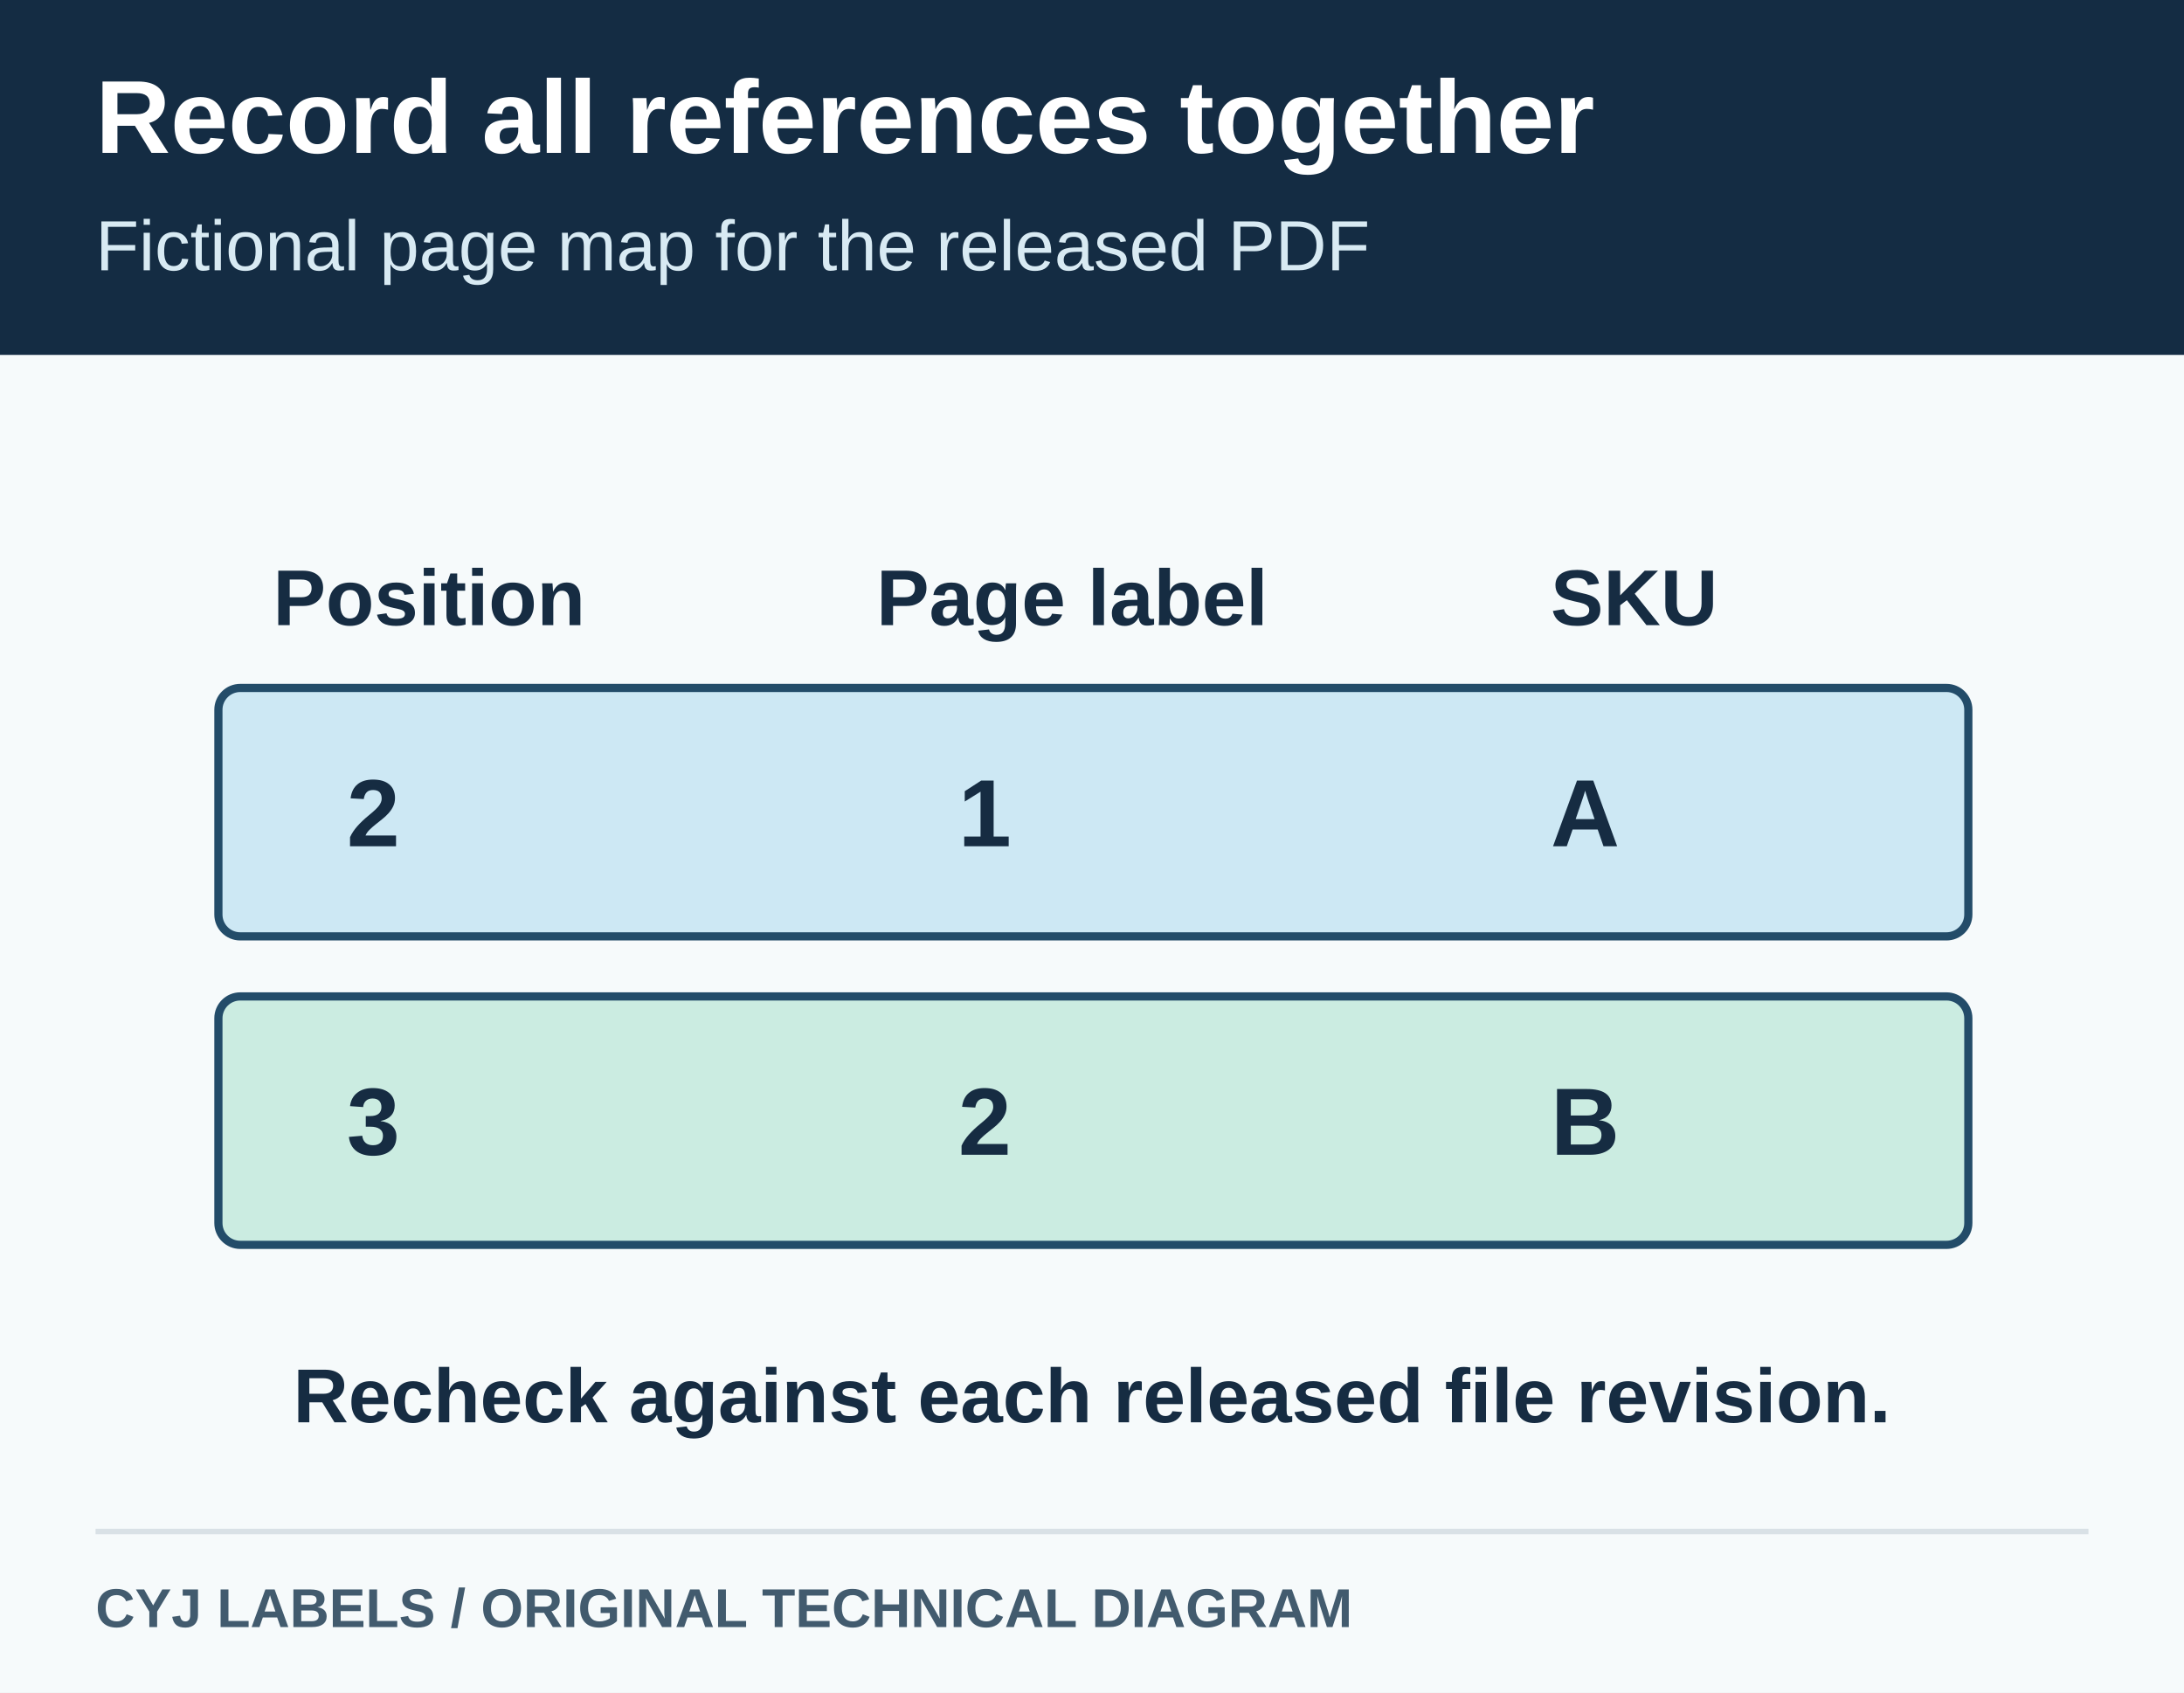
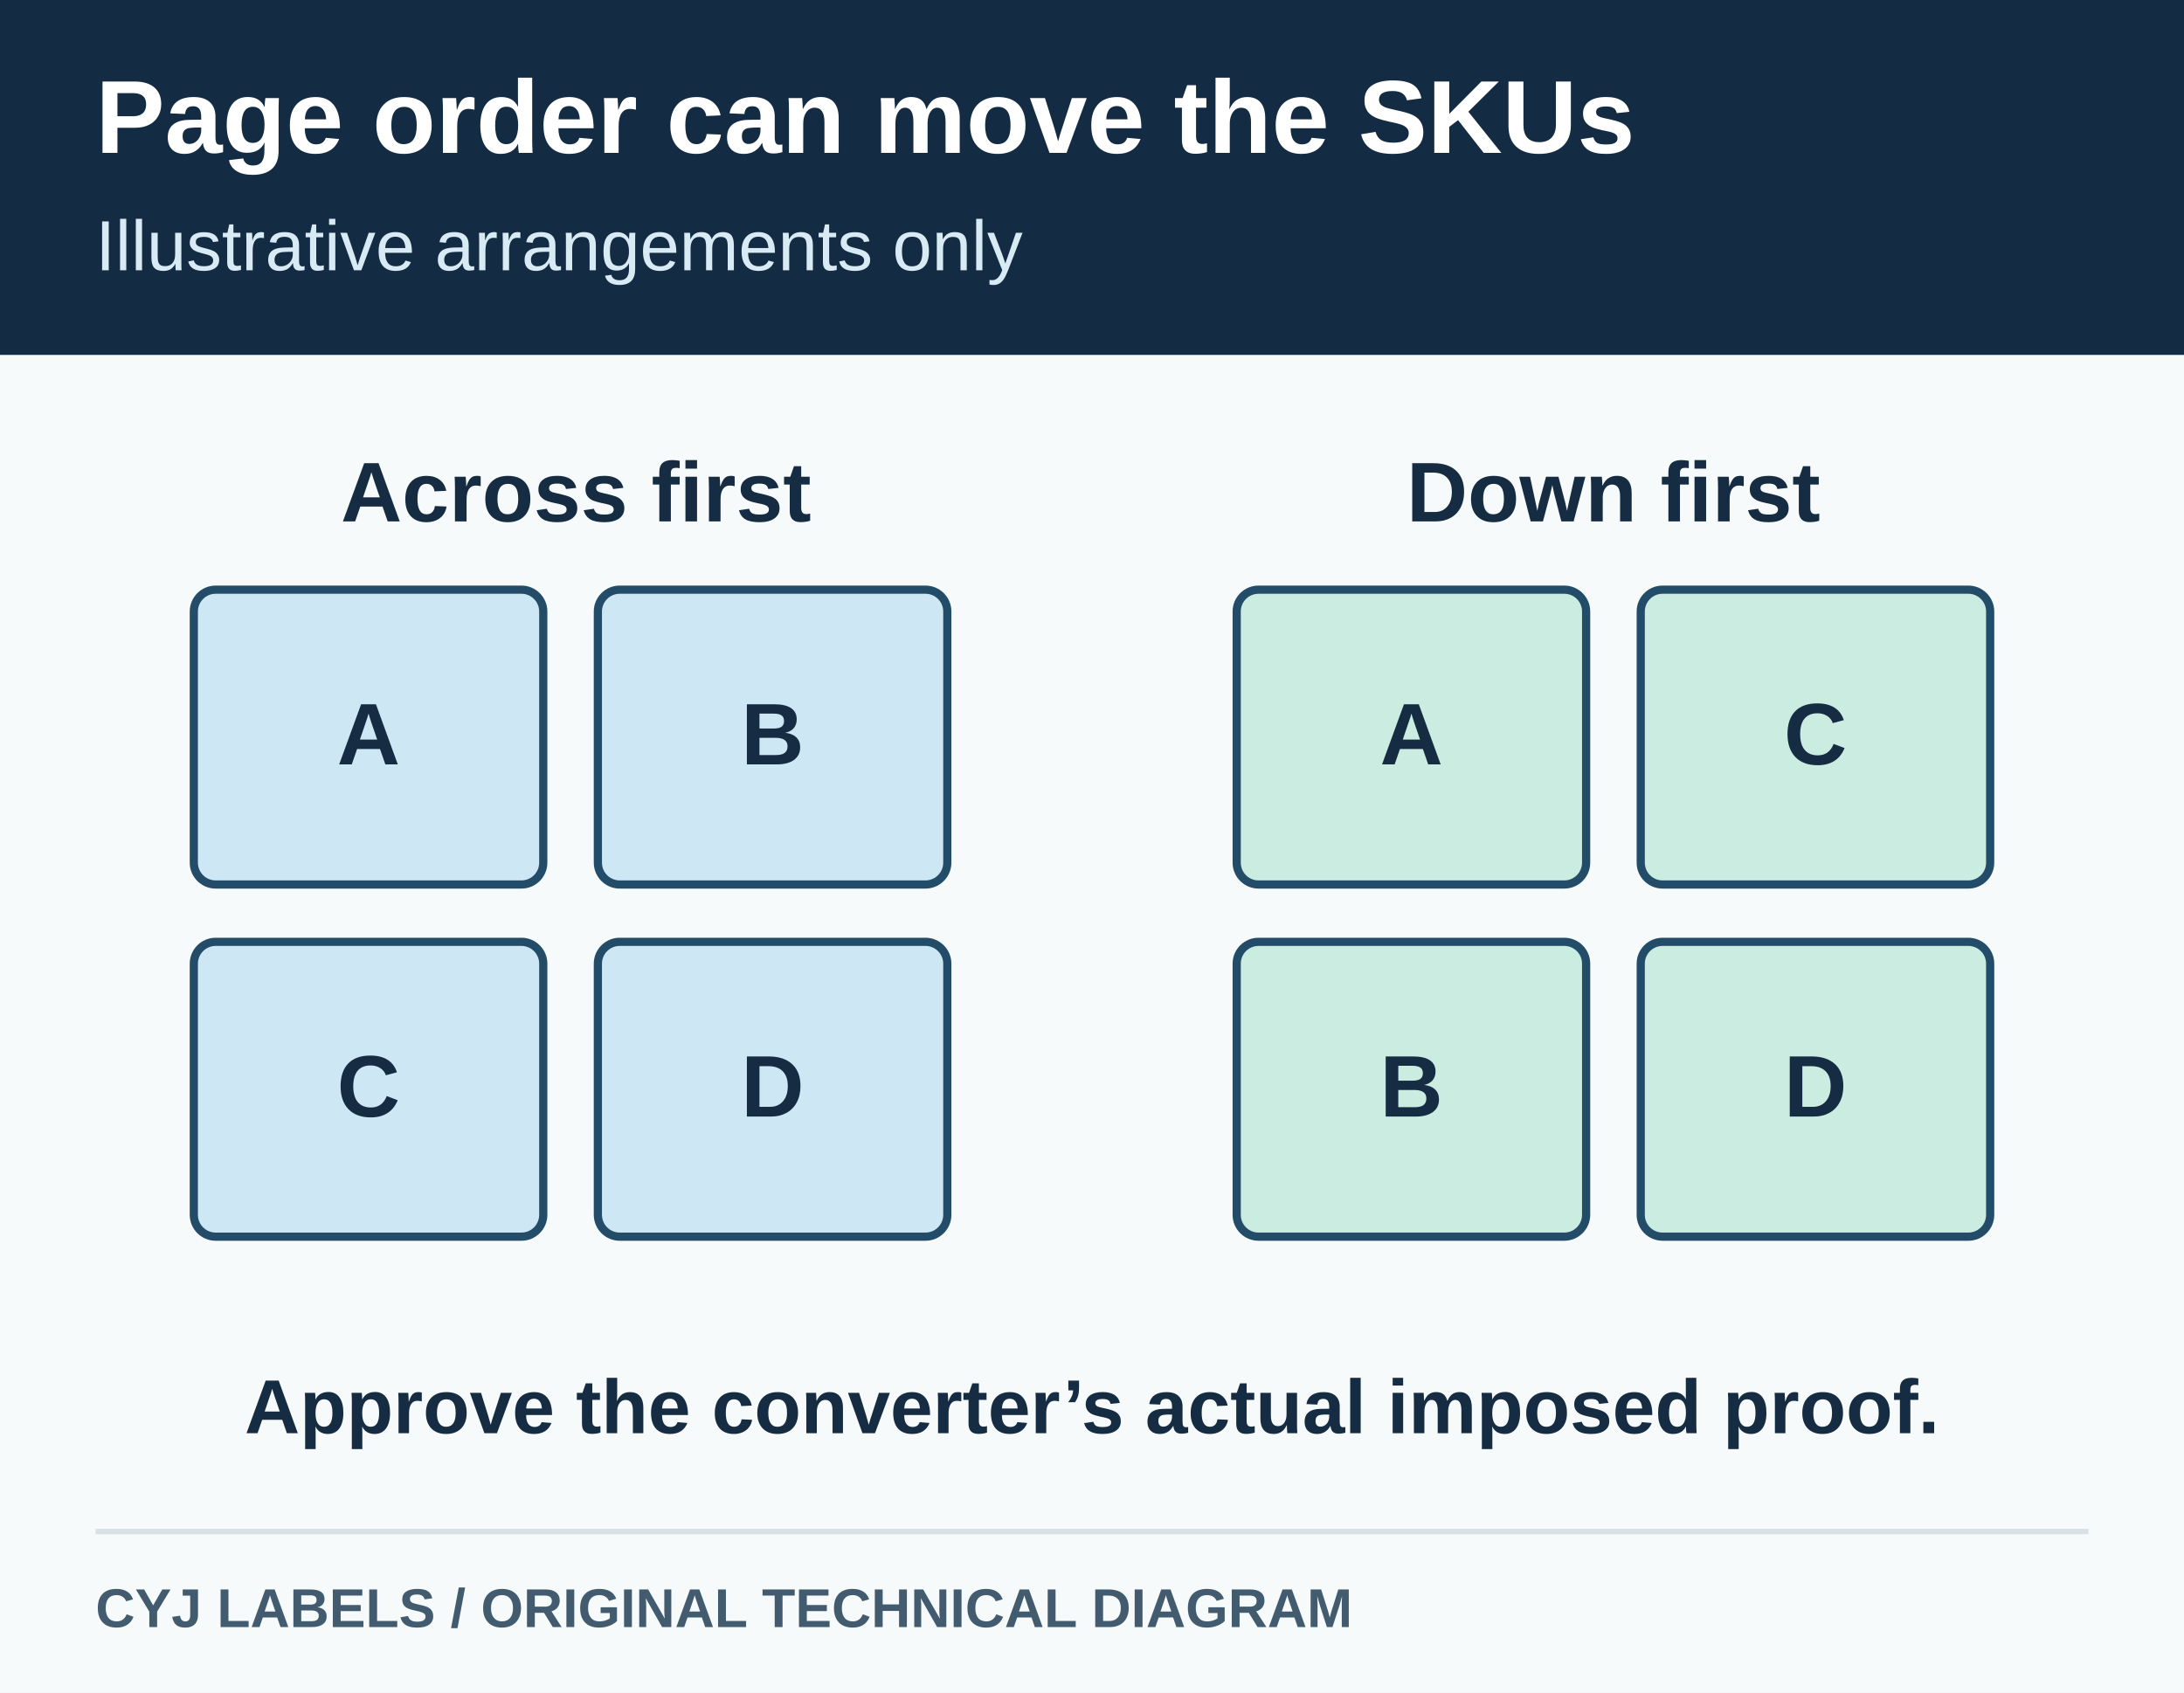
<svg xmlns="http://www.w3.org/2000/svg" width="800" height="620" viewBox="0 0 800 620" role="img">
  <defs>
    <marker id="arrow" markerWidth="7" markerHeight="7" refX="6" refY="3.5" orient="auto">
      <path d="M0 0L7 3.5L0 7Z" fill="#234c69" />
    </marker>
  </defs>
  <rect width="800" height="620" fill="#f6fafb" />
  <rect width="800" height="130" fill="#142c43" />
  <g font-family="Arial, Helvetica, sans-serif">
-     <text x="35" y="56" fill="#ffffff" font-size="38" text-anchor="start" font-weight="600">Record all references together</text>
-     <text x="35" y="99" fill="#d8eaf3" font-size="26" text-anchor="start" font-weight="500">Fictional page map for the released PDF</text>
-     <text x="100" y="229" fill="#162c42" font-size="29" text-anchor="start" font-weight="600">Position</text>
-     <text x="321" y="229" fill="#162c42" font-size="29" text-anchor="start" font-weight="600">Page label</text>
-     <text x="568" y="229" fill="#162c42" font-size="29" text-anchor="start" font-weight="600">SKU</text>
-     <rect x="80" y="252" width="641" height="91" rx="8" fill="#cde8f4" stroke="#234c69" stroke-width="3" />
-     <rect x="80" y="365" width="641" height="91" rx="8" fill="#cbece1" stroke="#234c69" stroke-width="3" />
-     <text x="127" y="310" fill="#162c42" font-size="35" text-anchor="start" font-weight="600">2</text>
-     <text x="351" y="310" fill="#162c42" font-size="35" text-anchor="start" font-weight="600">1</text>
-     <text x="568" y="310" fill="#162c42" font-size="35" text-anchor="start" font-weight="600">A</text>
-     <text x="127" y="423" fill="#162c42" font-size="35" text-anchor="start" font-weight="600">3</text>
-     <text x="351" y="423" fill="#162c42" font-size="35" text-anchor="start" font-weight="600">2</text>
-     <text x="568" y="423" fill="#162c42" font-size="35" text-anchor="start" font-weight="600">B</text>
-     <text x="400" y="521" fill="#162c42" font-size="28" text-anchor="middle" font-weight="600">Recheck against each released file revision.</text>
+     <text x="35" y="56" fill="#ffffff" font-size="38" text-anchor="start" font-weight="600">Page order can move the SKUs</text>
+     <text x="35" y="99" fill="#d8eaf3" font-size="26" text-anchor="start" font-weight="500">Illustrative arrangements only</text>
+     <text x="211" y="191" fill="#162c42" font-size="31" text-anchor="middle" font-weight="600">Across first</text>
+     <text x="591" y="191" fill="#162c42" font-size="31" text-anchor="middle" font-weight="600">Down first</text>
+     <rect x="71" y="216" width="128" height="108" rx="8" fill="#cde8f4" stroke="#234c69" stroke-width="3" />
+     <text x="135.0" y="280.0" fill="#162c42" font-size="32" text-anchor="middle" font-weight="600">A</text>
+     <rect x="219" y="216" width="128" height="108" rx="8" fill="#cde8f4" stroke="#234c69" stroke-width="3" />
+     <text x="283.0" y="280.0" fill="#162c42" font-size="32" text-anchor="middle" font-weight="600">B</text>
+     <rect x="71" y="345" width="128" height="108" rx="8" fill="#cde8f4" stroke="#234c69" stroke-width="3" />
+     <text x="135.0" y="409.0" fill="#162c42" font-size="32" text-anchor="middle" font-weight="600">C</text>
+     <rect x="219" y="345" width="128" height="108" rx="8" fill="#cde8f4" stroke="#234c69" stroke-width="3" />
+     <text x="283.0" y="409.0" fill="#162c42" font-size="32" text-anchor="middle" font-weight="600">D</text>
+     <rect x="453" y="216" width="128" height="108" rx="8" fill="#cbece1" stroke="#234c69" stroke-width="3" />
+     <text x="517.0" y="280.0" fill="#162c42" font-size="32" text-anchor="middle" font-weight="600">A</text>
+     <rect x="601" y="216" width="128" height="108" rx="8" fill="#cbece1" stroke="#234c69" stroke-width="3" />
+     <text x="665.0" y="280.0" fill="#162c42" font-size="32" text-anchor="middle" font-weight="600">C</text>
+     <rect x="453" y="345" width="128" height="108" rx="8" fill="#cbece1" stroke="#234c69" stroke-width="3" />
+     <text x="517.0" y="409.0" fill="#162c42" font-size="32" text-anchor="middle" font-weight="600">B</text>
+     <rect x="601" y="345" width="128" height="108" rx="8" fill="#cbece1" stroke="#234c69" stroke-width="3" />
+     <text x="665.0" y="409.0" fill="#162c42" font-size="32" text-anchor="middle" font-weight="600">D</text>
+     <text x="400" y="525" fill="#162c42" font-size="28" text-anchor="middle" font-weight="600">Approve the converter’s actual imposed proof.</text>
    <line x1="35" y1="561" x2="765" y2="561" stroke="#d9e1e6" stroke-width="2" />
    <text x="35" y="596" fill="#425b6e" font-size="20" text-anchor="start" font-weight="600">CYJ LABELS  /  ORIGINAL TECHNICAL DIAGRAM</text>
  </g>
</svg>
